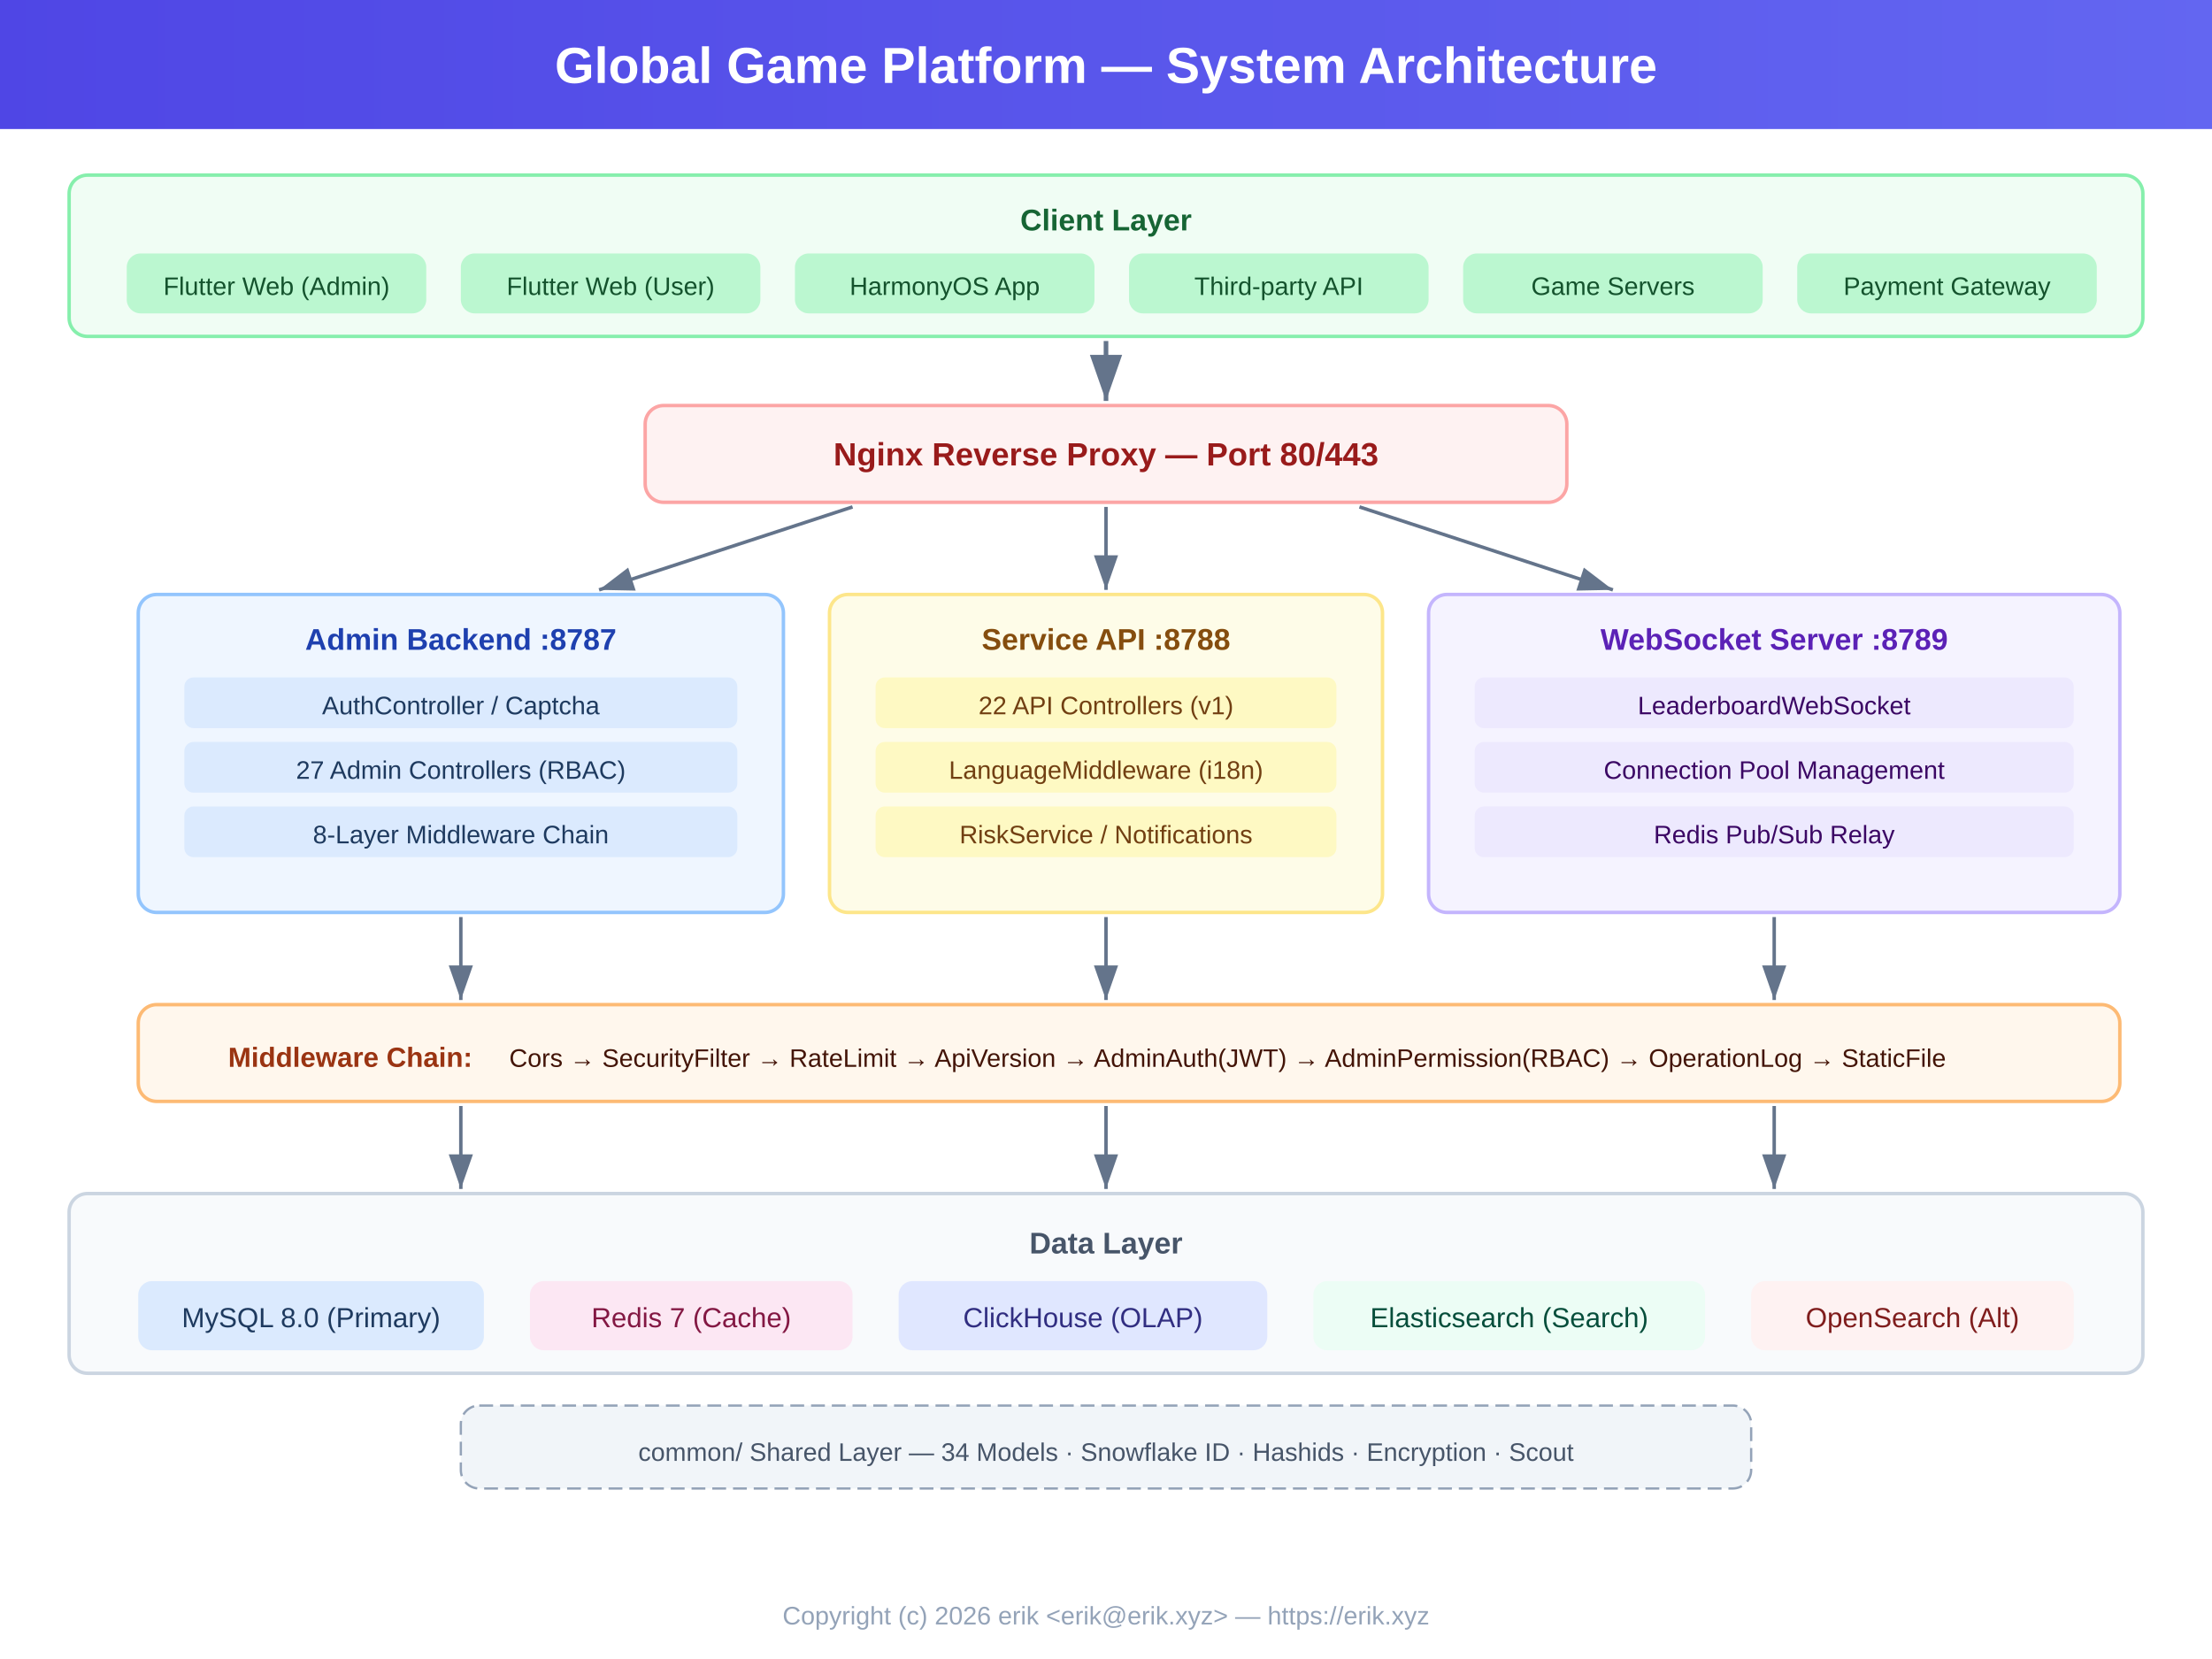
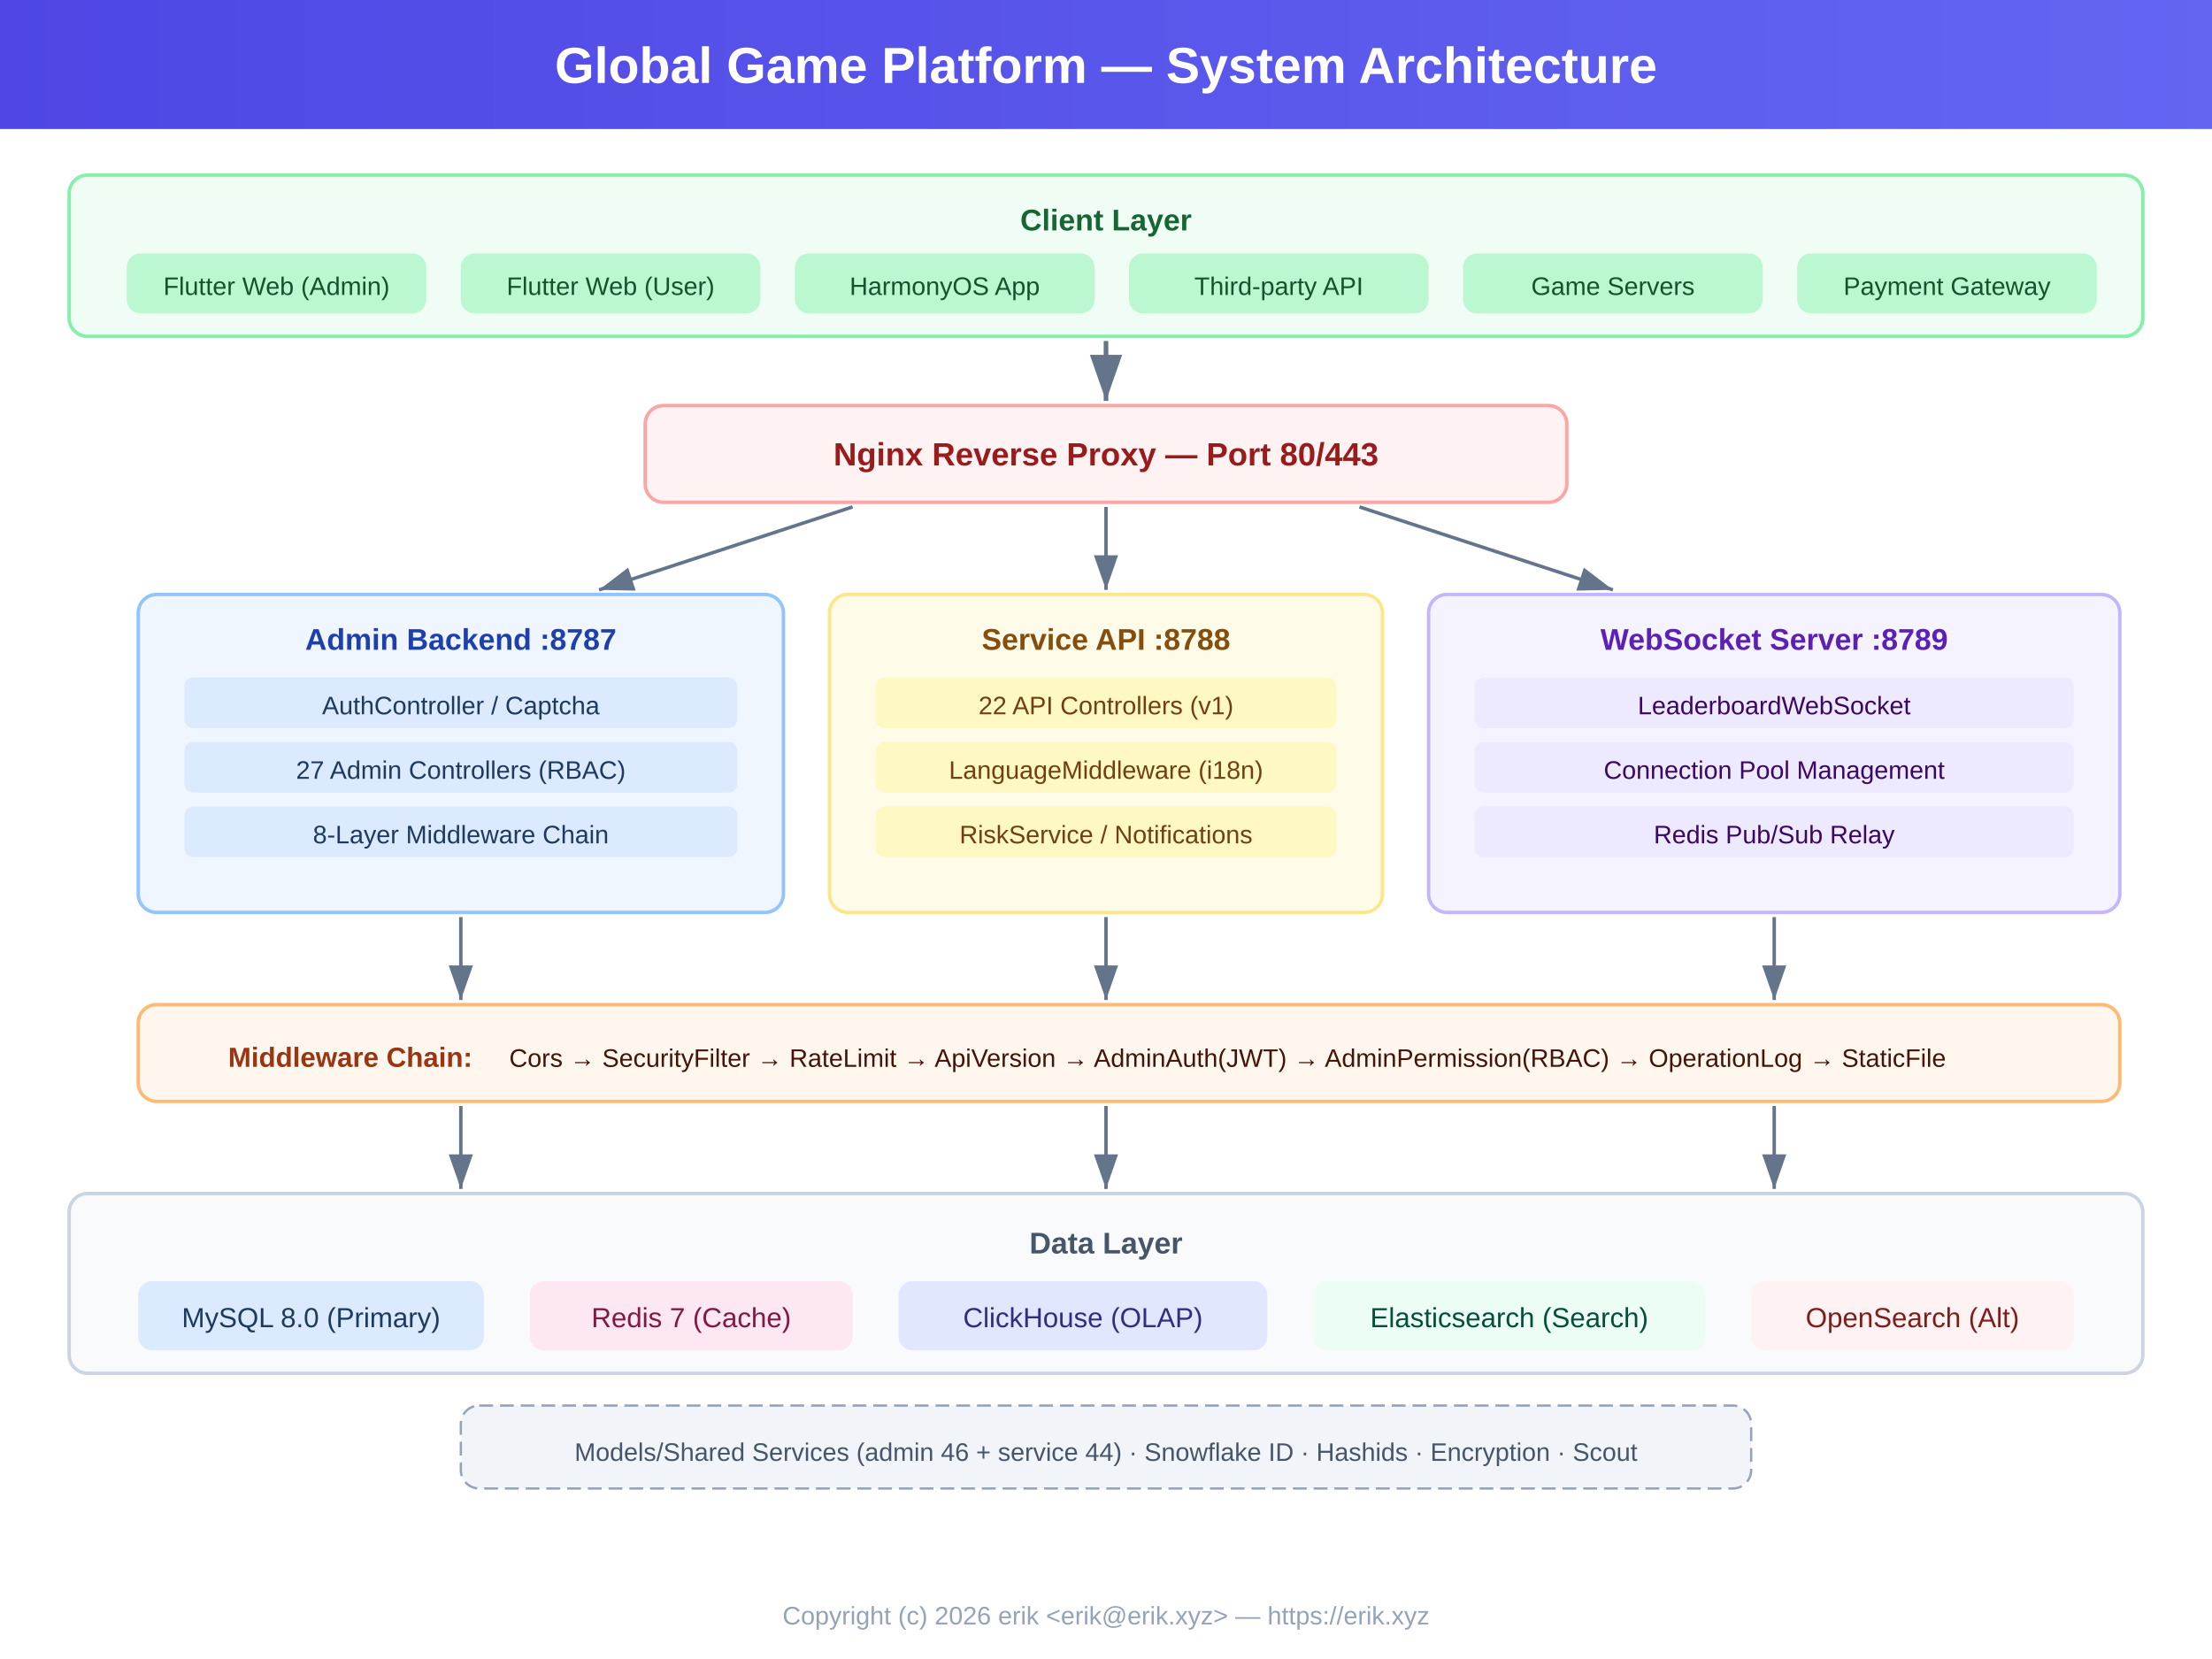
<svg xmlns="http://www.w3.org/2000/svg" viewBox="0 0 960 720" font-family="Arial, sans-serif">
  <defs>
    <marker id="arrow" markerWidth="10" markerHeight="7" refX="10" refY="3.5" orient="auto">
      <polygon points="0 0, 10 3.5, 0 7" fill="#64748b" />
    </marker>
    <linearGradient id="hdr" x1="0" y1="0" x2="1" y2="0">
      <stop offset="0%" stop-color="#4f46e5" />
      <stop offset="100%" stop-color="#6366f1" />
    </linearGradient>
  </defs>
  <rect width="960" height="720" fill="#ffffff" />
  <rect x="0" y="0" width="960" height="56" fill="url(#hdr)" />
  <text x="480" y="36" text-anchor="middle" fill="#fff" font-size="22" font-weight="bold">Global Game Platform — System Architecture</text>
  <rect x="30" y="76" width="900" height="70" rx="8" fill="#f0fdf4" stroke="#86efac" stroke-width="1.5" />
  <text x="480" y="100" text-anchor="middle" fill="#166534" font-size="13" font-weight="bold">Client Layer</text>
  <rect x="55" y="110" width="130" height="26" rx="6" fill="#bbf7d0" />
  <text x="120" y="128" text-anchor="middle" fill="#14532d" font-size="11">Flutter Web (Admin)</text>
  <rect x="200" y="110" width="130" height="26" rx="6" fill="#bbf7d0" />
  <text x="265" y="128" text-anchor="middle" fill="#14532d" font-size="11">Flutter Web (User)</text>
  <rect x="345" y="110" width="130" height="26" rx="6" fill="#bbf7d0" />
  <text x="410" y="128" text-anchor="middle" fill="#14532d" font-size="11">HarmonyOS App</text>
  <rect x="490" y="110" width="130" height="26" rx="6" fill="#bbf7d0" />
  <text x="555" y="128" text-anchor="middle" fill="#14532d" font-size="11">Third-party API</text>
  <rect x="635" y="110" width="130" height="26" rx="6" fill="#bbf7d0" />
  <text x="700" y="128" text-anchor="middle" fill="#14532d" font-size="11">Game Servers</text>
  <rect x="780" y="110" width="130" height="26" rx="6" fill="#bbf7d0" />
  <text x="845" y="128" text-anchor="middle" fill="#14532d" font-size="11">Payment Gateway</text>
  <line x1="480" y1="148" x2="480" y2="174" stroke="#64748b" stroke-width="2" marker-end="url(#arrow)" />
  <rect x="280" y="176" width="400" height="42" rx="8" fill="#fef2f2" stroke="#fca5a5" stroke-width="1.5" />
  <text x="480" y="202" text-anchor="middle" fill="#991b1b" font-size="14" font-weight="bold">Nginx Reverse Proxy — Port 80/443</text>
  <line x1="370" y1="220" x2="260" y2="256" stroke="#64748b" stroke-width="1.5" marker-end="url(#arrow)" />
  <line x1="480" y1="220" x2="480" y2="256" stroke="#64748b" stroke-width="1.5" marker-end="url(#arrow)" />
  <line x1="590" y1="220" x2="700" y2="256" stroke="#64748b" stroke-width="1.5" marker-end="url(#arrow)" />
  <rect x="60" y="258" width="280" height="138" rx="8" fill="#eff6ff" stroke="#93c5fd" stroke-width="1.5" />
  <text x="200" y="282" text-anchor="middle" fill="#1e40af" font-size="13" font-weight="bold">Admin Backend :8787</text>
  <rect x="80" y="294" width="240" height="22" rx="4" fill="#dbeafe" />
  <text x="200" y="310" text-anchor="middle" fill="#1e3a5f" font-size="11">AuthController / Captcha</text>
  <rect x="80" y="322" width="240" height="22" rx="4" fill="#dbeafe" />
  <text x="200" y="338" text-anchor="middle" fill="#1e3a5f" font-size="11">27 Admin Controllers (RBAC)</text>
  <rect x="80" y="350" width="240" height="22" rx="4" fill="#dbeafe" />
  <text x="200" y="366" text-anchor="middle" fill="#1e3a5f" font-size="11">8-Layer Middleware Chain</text>
  <rect x="360" y="258" width="240" height="138" rx="8" fill="#fefce8" stroke="#fde68a" stroke-width="1.5" />
  <text x="480" y="282" text-anchor="middle" fill="#854d0e" font-size="13" font-weight="bold">Service API :8788</text>
  <rect x="380" y="294" width="200" height="22" rx="4" fill="#fef9c3" />
  <text x="480" y="310" text-anchor="middle" fill="#713f12" font-size="11">22 API Controllers (v1)</text>
  <rect x="380" y="322" width="200" height="22" rx="4" fill="#fef9c3" />
  <text x="480" y="338" text-anchor="middle" fill="#713f12" font-size="11">LanguageMiddleware (i18n)</text>
  <rect x="380" y="350" width="200" height="22" rx="4" fill="#fef9c3" />
  <text x="480" y="366" text-anchor="middle" fill="#713f12" font-size="11">RiskService / Notifications</text>
  <rect x="620" y="258" width="300" height="138" rx="8" fill="#f5f3ff" stroke="#c4b5fd" stroke-width="1.5" />
  <text x="770" y="282" text-anchor="middle" fill="#5b21b6" font-size="13" font-weight="bold">WebSocket Server :8789</text>
  <rect x="640" y="294" width="260" height="22" rx="4" fill="#ede9fe" />
  <text x="770" y="310" text-anchor="middle" fill="#3b0764" font-size="11">LeaderboardWebSocket</text>
  <rect x="640" y="322" width="260" height="22" rx="4" fill="#ede9fe" />
  <text x="770" y="338" text-anchor="middle" fill="#3b0764" font-size="11">Connection Pool Management</text>
  <rect x="640" y="350" width="260" height="22" rx="4" fill="#ede9fe" />
  <text x="770" y="366" text-anchor="middle" fill="#3b0764" font-size="11">Redis Pub/Sub Relay</text>
  <line x1="200" y1="398" x2="200" y2="434" stroke="#64748b" stroke-width="1.5" marker-end="url(#arrow)" />
  <line x1="480" y1="398" x2="480" y2="434" stroke="#64748b" stroke-width="1.5" marker-end="url(#arrow)" />
  <line x1="770" y1="398" x2="770" y2="434" stroke="#64748b" stroke-width="1.5" marker-end="url(#arrow)" />
  <rect x="60" y="436" width="860" height="42" rx="8" fill="#fff7ed" stroke="#fdba74" stroke-width="1.5" />
  <text x="99" y="463" fill="#9a3412" font-size="12" font-weight="bold">Middleware Chain:</text>
  <text x="221" y="463" fill="#431407" font-size="11">Cors → SecurityFilter → RateLimit → ApiVersion → AdminAuth(JWT) → AdminPermission(RBAC) → OperationLog → StaticFile</text>
  <line x1="200" y1="480" x2="200" y2="516" stroke="#64748b" stroke-width="1.5" marker-end="url(#arrow)" />
  <line x1="480" y1="480" x2="480" y2="516" stroke="#64748b" stroke-width="1.5" marker-end="url(#arrow)" />
  <line x1="770" y1="480" x2="770" y2="516" stroke="#64748b" stroke-width="1.5" marker-end="url(#arrow)" />
  <rect x="30" y="518" width="900" height="78" rx="8" fill="#f8fafc" stroke="#cbd5e1" stroke-width="1.5" />
  <text x="480" y="544" text-anchor="middle" fill="#475569" font-size="13" font-weight="bold">Data Layer</text>
  <rect x="60" y="556" width="150" height="30" rx="6" fill="#dbeafe" />
  <text x="135" y="576" text-anchor="middle" fill="#1e3a5f" font-size="12">MySQL 8.0 (Primary)</text>
  <rect x="230" y="556" width="140" height="30" rx="6" fill="#fce7f3" />
  <text x="300" y="576" text-anchor="middle" fill="#831843" font-size="12">Redis 7 (Cache)</text>
  <rect x="390" y="556" width="160" height="30" rx="6" fill="#e0e7ff" />
  <text x="470" y="576" text-anchor="middle" fill="#312e81" font-size="12">ClickHouse (OLAP)</text>
  <rect x="570" y="556" width="170" height="30" rx="6" fill="#ecfdf5" />
  <text x="655" y="576" text-anchor="middle" fill="#064e3b" font-size="12">Elasticsearch (Search)</text>
  <rect x="760" y="556" width="140" height="30" rx="6" fill="#fef2f2" />
  <text x="830" y="576" text-anchor="middle" fill="#7f1d1d" font-size="12">OpenSearch (Alt)</text>
  <rect x="200" y="610" width="560" height="36" rx="8" fill="#f1f5f9" stroke="#94a3b8" stroke-width="1" stroke-dasharray="6,3" />
-   <text x="480" y="634" text-anchor="middle" fill="#475569" font-size="11">common/ Shared Layer — 34 Models · Snowflake ID · Hashids · Encryption · Scout</text>
+   <text x="480" y="634" text-anchor="middle" fill="#475569" font-size="11">Models/Shared Services (admin 46 + service 44) · Snowflake ID · Hashids · Encryption · Scout</text>
  <text x="480" y="705" text-anchor="middle" fill="#94a3b8" font-size="11">Copyright (c) 2026 erik &lt;erik@erik.xyz&gt; — https://erik.xyz</text>
</svg>
